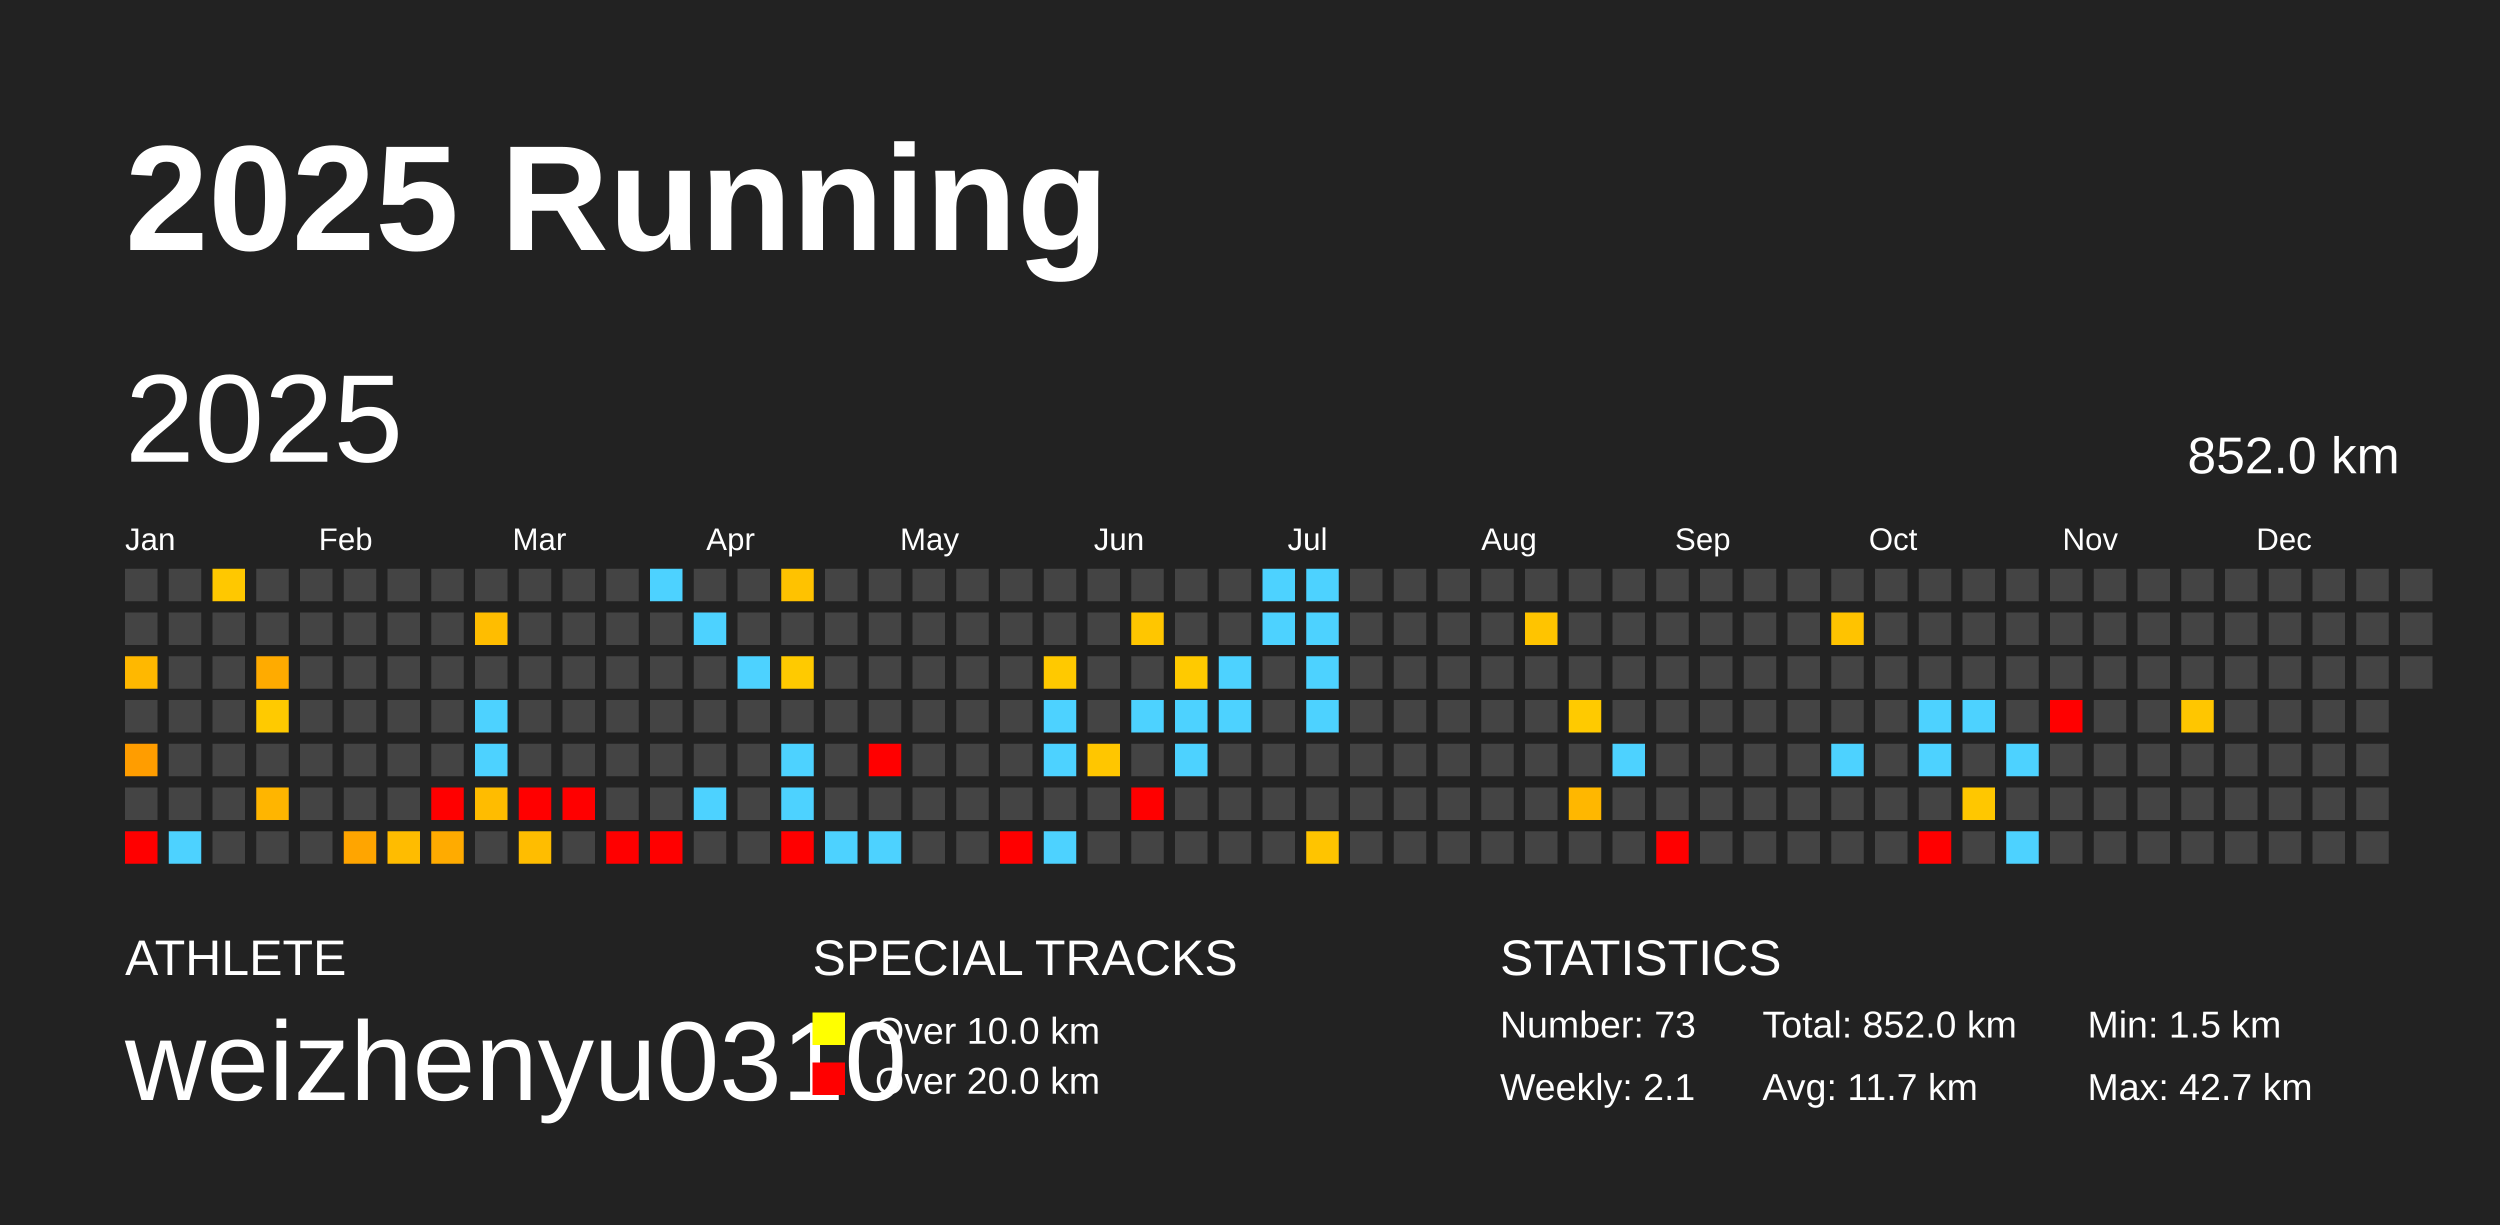
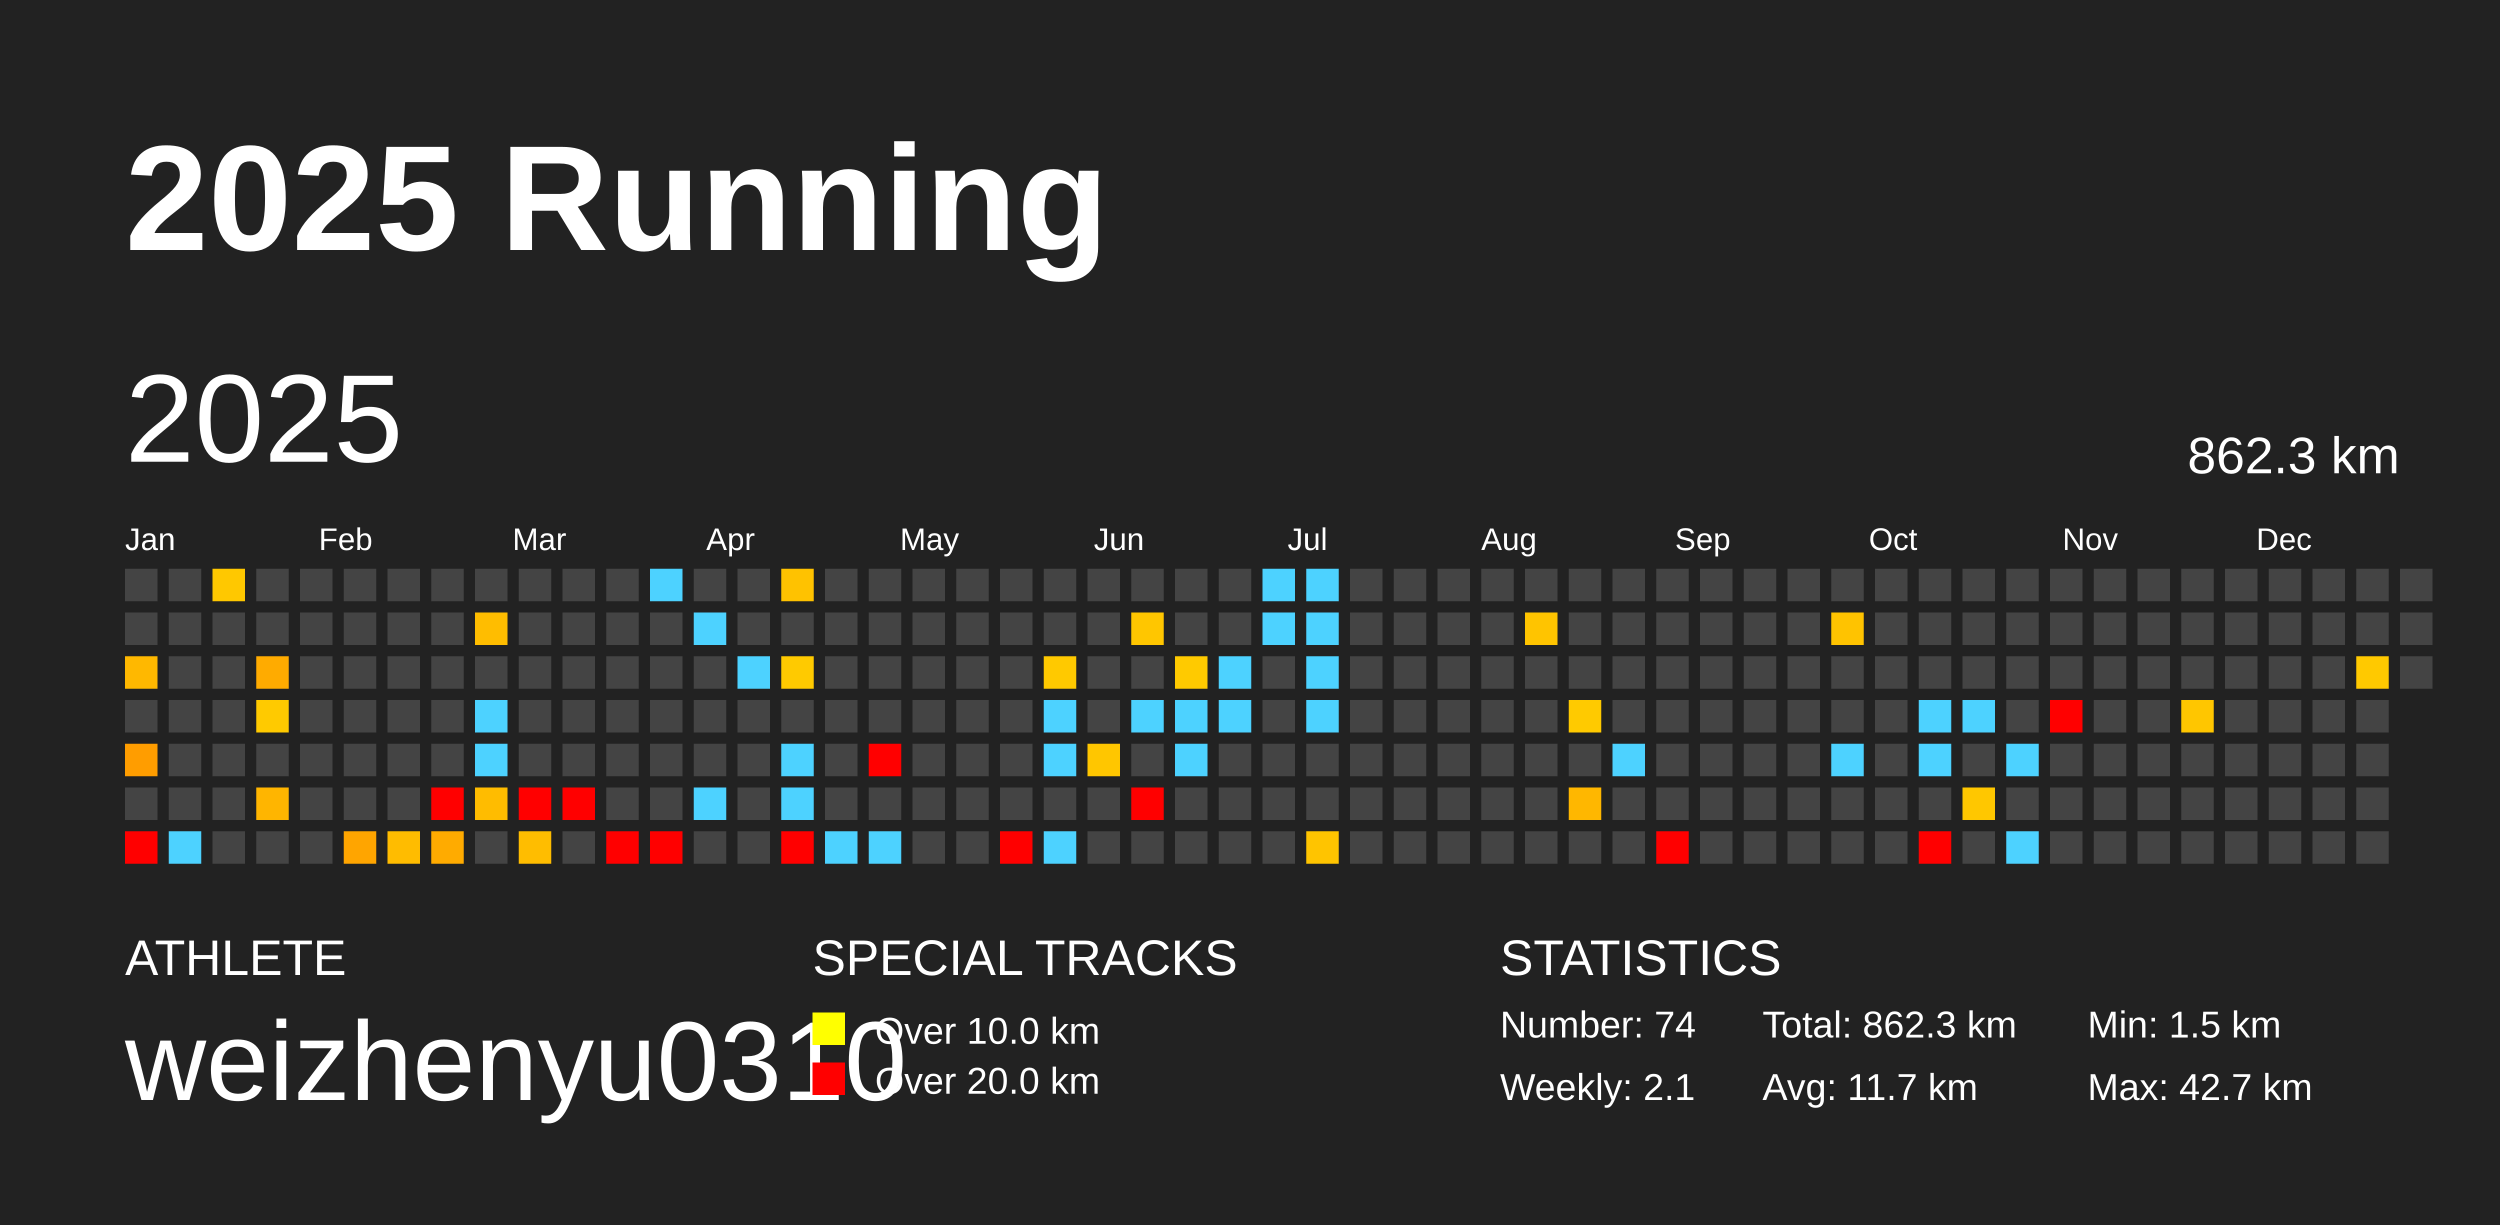
<svg xmlns="http://www.w3.org/2000/svg" baseProfile="full" height="98mm" version="1.1" viewBox="0,0,200,98" width="200mm">
  <defs />
  <rect fill="#222222" height="98" width="200" x="0" y="0" />
  <text fill="#FFFFFF" style="font-size:12px; font-family:Arial; font-weight:bold;" x="10" y="20">2025 Running</text>
  <text fill="#FFFFFF" style="font-size:4px; font-family:Arial" x="10" y="78">ATHLETE</text>
  <text fill="#FFFFFF" style="font-size:9px; font-family:Arial" x="10" y="88">weizhenyu0310</text>
  <text fill="#FFFFFF" style="font-size:4px; font-family:Arial" x="65" y="78">SPECIAL TRACKS</text>
  <rect fill="yellow" height="2.6" width="2.6" x="65" y="81" />
  <text fill="#FFFFFF" style="font-size:3px; font-family:Arial" x="70" y="83.5">Over 10.0 km</text>
  <rect fill="red" height="2.6" width="2.6" x="65" y="85" />
  <text fill="#FFFFFF" style="font-size:3px; font-family:Arial" x="70" y="87.5">Over 20.0 km</text>
  <text fill="#FFFFFF" style="font-size:4px; font-family:Arial" x="120" y="78">STATISTICS</text>
-   <text fill="#FFFFFF" style="font-size:3px; font-family:Arial" x="120" y="83">Number: 73</text>
+   <text fill="#FFFFFF" style="font-size:3px; font-family:Arial" x="120" y="83">Number: 74</text>
  <text fill="#FFFFFF" style="font-size:3px; font-family:Arial" x="120" y="88">Weekly: 2.1</text>
-   <text fill="#FFFFFF" style="font-size:3px; font-family:Arial" x="141" y="83">Total: 852.0 km</text>
+   <text fill="#FFFFFF" style="font-size:3px; font-family:Arial" x="141" y="83">Total: 862.3 km</text>
  <text fill="#FFFFFF" style="font-size:3px; font-family:Arial" x="141" y="88">Avg: 11.7 km</text>
  <text fill="#FFFFFF" style="font-size:3px; font-family:Arial" x="167" y="83">Min: 1.5 km</text>
  <text fill="#FFFFFF" style="font-size:3px; font-family:Arial" x="167" y="88">Max: 42.7 km</text>
  <text dominant-baseline="hanging" fill="#FFFFFF" style="font-size:10.0px; font-family:Arial;" x="10" y="30">2025</text>
-   <text dominant-baseline="hanging" fill="#FFFFFF" style="font-size:4.125px; font-family:Arial;" x="175" y="35">852.0 km</text>
+   <text dominant-baseline="hanging" fill="#FFFFFF" style="font-size:4.125px; font-family:Arial;" x="175" y="35">862.3 km</text>
  <text fill="#FFFFFF" style="font-size:2.5px; font-family:Arial" x="10.0" y="44">Jan</text>
  <text fill="#FFFFFF" style="font-size:2.5px; font-family:Arial" x="25.5" y="44">Feb</text>
  <text fill="#FFFFFF" style="font-size:2.5px; font-family:Arial" x="41.0" y="44">Mar</text>
  <text fill="#FFFFFF" style="font-size:2.5px; font-family:Arial" x="56.5" y="44">Apr</text>
  <text fill="#FFFFFF" style="font-size:2.5px; font-family:Arial" x="72.0" y="44">May</text>
  <text fill="#FFFFFF" style="font-size:2.5px; font-family:Arial" x="87.5" y="44">Jun</text>
  <text fill="#FFFFFF" style="font-size:2.5px; font-family:Arial" x="103.0" y="44">Jul</text>
  <text fill="#FFFFFF" style="font-size:2.5px; font-family:Arial" x="118.5" y="44">Aug</text>
  <text fill="#FFFFFF" style="font-size:2.5px; font-family:Arial" x="134.0" y="44">Sep</text>
  <text fill="#FFFFFF" style="font-size:2.5px; font-family:Arial" x="149.5" y="44">Oct</text>
  <text fill="#FFFFFF" style="font-size:2.5px; font-family:Arial" x="165.0" y="44">Nov</text>
  <text fill="#FFFFFF" style="font-size:2.5px; font-family:Arial" x="180.5" y="44">Dec</text>
  <rect fill="#444444" height="2.6" width="2.6" x="10.0" y="45.5" />
  <rect fill="#444444" height="2.6" width="2.6" x="10.0" y="49.0" />
  <rect fill="#ffb800" height="2.6" width="2.6" x="10.0" y="52.5" />
  <rect fill="#444444" height="2.6" width="2.6" x="10.0" y="56.0" />
  <rect fill="#ff9d00" height="2.6" width="2.6" x="10.0" y="59.5" />
  <rect fill="#444444" height="2.6" width="2.6" x="10.0" y="63.0" />
  <rect fill="red" height="2.6" width="2.6" x="10.0" y="66.5" />
  <rect fill="#444444" height="2.6" width="2.6" x="13.5" y="45.5" />
  <rect fill="#444444" height="2.6" width="2.6" x="13.5" y="49.0" />
  <rect fill="#444444" height="2.6" width="2.6" x="13.5" y="52.5" />
  <rect fill="#444444" height="2.6" width="2.6" x="13.5" y="56.0" />
  <rect fill="#444444" height="2.6" width="2.6" x="13.5" y="59.5" />
  <rect fill="#444444" height="2.6" width="2.6" x="13.5" y="63.0" />
  <rect fill="#4dd2ff" height="2.6" width="2.6" x="13.5" y="66.5" />
  <rect fill="#ffc800" height="2.6" width="2.6" x="17.0" y="45.5" />
  <rect fill="#444444" height="2.6" width="2.6" x="17.0" y="49.0" />
  <rect fill="#444444" height="2.6" width="2.6" x="17.0" y="52.5" />
  <rect fill="#444444" height="2.6" width="2.6" x="17.0" y="56.0" />
  <rect fill="#444444" height="2.6" width="2.6" x="17.0" y="59.5" />
  <rect fill="#444444" height="2.6" width="2.6" x="17.0" y="63.0" />
  <rect fill="#444444" height="2.6" width="2.6" x="17.0" y="66.5" />
  <rect fill="#444444" height="2.6" width="2.6" x="20.5" y="45.5" />
  <rect fill="#444444" height="2.6" width="2.6" x="20.5" y="49.0" />
  <rect fill="#ffab00" height="2.6" width="2.6" x="20.5" y="52.5" />
  <rect fill="#ffca00" height="2.6" width="2.6" x="20.5" y="56.0" />
  <rect fill="#444444" height="2.6" width="2.6" x="20.5" y="59.5" />
  <rect fill="#ffb500" height="2.6" width="2.6" x="20.5" y="63.0" />
  <rect fill="#444444" height="2.6" width="2.6" x="20.5" y="66.5" />
  <rect fill="#444444" height="2.6" width="2.6" x="24.0" y="45.5" />
  <rect fill="#444444" height="2.6" width="2.6" x="24.0" y="49.0" />
  <rect fill="#444444" height="2.6" width="2.6" x="24.0" y="52.5" />
  <rect fill="#444444" height="2.6" width="2.6" x="24.0" y="56.0" />
  <rect fill="#444444" height="2.6" width="2.6" x="24.0" y="59.5" />
  <rect fill="#444444" height="2.6" width="2.6" x="24.0" y="63.0" />
  <rect fill="#444444" height="2.6" width="2.6" x="24.0" y="66.5" />
  <rect fill="#444444" height="2.6" width="2.6" x="27.5" y="45.5" />
  <rect fill="#444444" height="2.6" width="2.6" x="27.5" y="49.0" />
  <rect fill="#444444" height="2.6" width="2.6" x="27.5" y="52.5" />
  <rect fill="#444444" height="2.6" width="2.6" x="27.5" y="56.0" />
  <rect fill="#444444" height="2.6" width="2.6" x="27.5" y="59.5" />
  <rect fill="#444444" height="2.6" width="2.6" x="27.5" y="63.0" />
  <rect fill="#ffa500" height="2.6" width="2.6" x="27.5" y="66.5" />
  <rect fill="#444444" height="2.6" width="2.6" x="31.0" y="45.5" />
  <rect fill="#444444" height="2.6" width="2.6" x="31.0" y="49.0" />
  <rect fill="#444444" height="2.6" width="2.6" x="31.0" y="52.5" />
  <rect fill="#444444" height="2.6" width="2.6" x="31.0" y="56.0" />
  <rect fill="#444444" height="2.6" width="2.6" x="31.0" y="59.5" />
  <rect fill="#444444" height="2.6" width="2.6" x="31.0" y="63.0" />
  <rect fill="#ffbc00" height="2.6" width="2.6" x="31.0" y="66.5" />
  <rect fill="#444444" height="2.6" width="2.6" x="34.5" y="45.5" />
  <rect fill="#444444" height="2.6" width="2.6" x="34.5" y="49.0" />
  <rect fill="#444444" height="2.6" width="2.6" x="34.5" y="52.5" />
  <rect fill="#444444" height="2.6" width="2.6" x="34.5" y="56.0" />
  <rect fill="#444444" height="2.6" width="2.6" x="34.5" y="59.5" />
  <rect fill="red" height="2.6" width="2.6" x="34.5" y="63.0" />
  <rect fill="#ffab00" height="2.6" width="2.6" x="34.5" y="66.5" />
  <rect fill="#444444" height="2.6" width="2.6" x="38.0" y="45.5" />
  <rect fill="#ffbd00" height="2.6" width="2.6" x="38.0" y="49.0" />
  <rect fill="#444444" height="2.6" width="2.6" x="38.0" y="52.5" />
  <rect fill="#4dd2ff" height="2.6" width="2.6" x="38.0" y="56.0" />
  <rect fill="#4dd2ff" height="2.6" width="2.6" x="38.0" y="59.5" />
  <rect fill="#ffbc00" height="2.6" width="2.6" x="38.0" y="63.0" />
  <rect fill="#444444" height="2.6" width="2.6" x="38.0" y="66.5" />
  <rect fill="#444444" height="2.6" width="2.6" x="41.5" y="45.5" />
  <rect fill="#444444" height="2.6" width="2.6" x="41.5" y="49.0" />
  <rect fill="#444444" height="2.6" width="2.6" x="41.5" y="52.5" />
  <rect fill="#444444" height="2.6" width="2.6" x="41.5" y="56.0" />
  <rect fill="#444444" height="2.6" width="2.6" x="41.5" y="59.5" />
  <rect fill="red" height="2.6" width="2.6" x="41.5" y="63.0" />
  <rect fill="#ffbd00" height="2.6" width="2.6" x="41.5" y="66.5" />
  <rect fill="#444444" height="2.6" width="2.6" x="45.0" y="45.5" />
  <rect fill="#444444" height="2.6" width="2.6" x="45.0" y="49.0" />
  <rect fill="#444444" height="2.6" width="2.6" x="45.0" y="52.5" />
  <rect fill="#444444" height="2.6" width="2.6" x="45.0" y="56.0" />
  <rect fill="#444444" height="2.6" width="2.6" x="45.0" y="59.5" />
  <rect fill="red" height="2.6" width="2.6" x="45.0" y="63.0" />
  <rect fill="#444444" height="2.6" width="2.6" x="45.0" y="66.5" />
  <rect fill="#444444" height="2.6" width="2.6" x="48.5" y="45.5" />
  <rect fill="#444444" height="2.6" width="2.6" x="48.5" y="49.0" />
  <rect fill="#444444" height="2.6" width="2.6" x="48.5" y="52.5" />
  <rect fill="#444444" height="2.6" width="2.6" x="48.5" y="56.0" />
  <rect fill="#444444" height="2.6" width="2.6" x="48.5" y="59.5" />
  <rect fill="#444444" height="2.6" width="2.6" x="48.5" y="63.0" />
  <rect fill="red" height="2.6" width="2.6" x="48.5" y="66.5" />
  <rect fill="#4dd2ff" height="2.6" width="2.6" x="52.0" y="45.5" />
  <rect fill="#444444" height="2.6" width="2.6" x="52.0" y="49.0" />
  <rect fill="#444444" height="2.6" width="2.6" x="52.0" y="52.5" />
  <rect fill="#444444" height="2.6" width="2.6" x="52.0" y="56.0" />
  <rect fill="#444444" height="2.6" width="2.6" x="52.0" y="59.5" />
  <rect fill="#444444" height="2.6" width="2.6" x="52.0" y="63.0" />
  <rect fill="red" height="2.6" width="2.6" x="52.0" y="66.5" />
  <rect fill="#444444" height="2.6" width="2.6" x="55.5" y="45.5" />
  <rect fill="#4dd2ff" height="2.6" width="2.6" x="55.5" y="49.0" />
  <rect fill="#444444" height="2.6" width="2.6" x="55.5" y="52.5" />
  <rect fill="#444444" height="2.6" width="2.6" x="55.5" y="56.0" />
  <rect fill="#444444" height="2.6" width="2.6" x="55.5" y="59.5" />
  <rect fill="#4dd2ff" height="2.6" width="2.6" x="55.5" y="63.0" />
  <rect fill="#444444" height="2.6" width="2.6" x="55.5" y="66.5" />
  <rect fill="#444444" height="2.6" width="2.6" x="59.0" y="45.5" />
  <rect fill="#444444" height="2.6" width="2.6" x="59.0" y="49.0" />
  <rect fill="#4dd2ff" height="2.6" width="2.6" x="59.0" y="52.5" />
  <rect fill="#444444" height="2.6" width="2.6" x="59.0" y="56.0" />
  <rect fill="#444444" height="2.6" width="2.6" x="59.0" y="59.5" />
  <rect fill="#444444" height="2.6" width="2.6" x="59.0" y="63.0" />
  <rect fill="#444444" height="2.6" width="2.6" x="59.0" y="66.5" />
  <rect fill="#ffc200" height="2.6" width="2.6" x="62.5" y="45.5" />
  <rect fill="#444444" height="2.6" width="2.6" x="62.5" y="49.0" />
  <rect fill="#ffca00" height="2.6" width="2.6" x="62.5" y="52.5" />
  <rect fill="#444444" height="2.6" width="2.6" x="62.5" y="56.0" />
  <rect fill="#4dd2ff" height="2.6" width="2.6" x="62.5" y="59.5" />
  <rect fill="#4dd2ff" height="2.6" width="2.6" x="62.5" y="63.0" />
  <rect fill="red" height="2.6" width="2.6" x="62.5" y="66.5" />
  <rect fill="#444444" height="2.6" width="2.6" x="66.0" y="45.5" />
  <rect fill="#444444" height="2.6" width="2.6" x="66.0" y="49.0" />
  <rect fill="#444444" height="2.6" width="2.6" x="66.0" y="52.5" />
  <rect fill="#444444" height="2.6" width="2.6" x="66.0" y="56.0" />
  <rect fill="#444444" height="2.6" width="2.6" x="66.0" y="59.5" />
  <rect fill="#444444" height="2.6" width="2.6" x="66.0" y="63.0" />
  <rect fill="#4dd2ff" height="2.6" width="2.6" x="66.0" y="66.5" />
  <rect fill="#444444" height="2.6" width="2.6" x="69.5" y="45.5" />
  <rect fill="#444444" height="2.6" width="2.6" x="69.5" y="49.0" />
  <rect fill="#444444" height="2.6" width="2.6" x="69.5" y="52.5" />
  <rect fill="#444444" height="2.6" width="2.6" x="69.5" y="56.0" />
  <rect fill="red" height="2.6" width="2.6" x="69.5" y="59.5" />
  <rect fill="#444444" height="2.6" width="2.6" x="69.5" y="63.0" />
  <rect fill="#4dd2ff" height="2.6" width="2.6" x="69.5" y="66.5" />
  <rect fill="#444444" height="2.6" width="2.6" x="73.0" y="45.5" />
  <rect fill="#444444" height="2.6" width="2.6" x="73.0" y="49.0" />
  <rect fill="#444444" height="2.6" width="2.6" x="73.0" y="52.5" />
  <rect fill="#444444" height="2.6" width="2.6" x="73.0" y="56.0" />
  <rect fill="#444444" height="2.6" width="2.6" x="73.0" y="59.5" />
  <rect fill="#444444" height="2.6" width="2.6" x="73.0" y="63.0" />
  <rect fill="#444444" height="2.6" width="2.6" x="73.0" y="66.5" />
  <rect fill="#444444" height="2.6" width="2.6" x="76.5" y="45.5" />
  <rect fill="#444444" height="2.6" width="2.6" x="76.5" y="49.0" />
  <rect fill="#444444" height="2.6" width="2.6" x="76.5" y="52.5" />
  <rect fill="#444444" height="2.6" width="2.6" x="76.5" y="56.0" />
  <rect fill="#444444" height="2.6" width="2.6" x="76.5" y="59.5" />
  <rect fill="#444444" height="2.6" width="2.6" x="76.5" y="63.0" />
  <rect fill="#444444" height="2.6" width="2.6" x="76.5" y="66.5" />
  <rect fill="#444444" height="2.6" width="2.6" x="80.0" y="45.5" />
  <rect fill="#444444" height="2.6" width="2.6" x="80.0" y="49.0" />
  <rect fill="#444444" height="2.6" width="2.6" x="80.0" y="52.5" />
  <rect fill="#444444" height="2.6" width="2.6" x="80.0" y="56.0" />
  <rect fill="#444444" height="2.6" width="2.6" x="80.0" y="59.5" />
  <rect fill="#444444" height="2.6" width="2.6" x="80.0" y="63.0" />
  <rect fill="red" height="2.6" width="2.6" x="80.0" y="66.5" />
  <rect fill="#444444" height="2.6" width="2.6" x="83.5" y="45.5" />
  <rect fill="#444444" height="2.6" width="2.6" x="83.5" y="49.0" />
  <rect fill="#ffc900" height="2.6" width="2.6" x="83.5" y="52.5" />
  <rect fill="#4dd2ff" height="2.6" width="2.6" x="83.5" y="56.0" />
  <rect fill="#4dd2ff" height="2.6" width="2.6" x="83.5" y="59.5" />
  <rect fill="#444444" height="2.6" width="2.6" x="83.5" y="63.0" />
  <rect fill="#4dd2ff" height="2.6" width="2.6" x="83.5" y="66.5" />
  <rect fill="#444444" height="2.6" width="2.6" x="87.0" y="45.5" />
  <rect fill="#444444" height="2.6" width="2.6" x="87.0" y="49.0" />
  <rect fill="#444444" height="2.6" width="2.6" x="87.0" y="52.5" />
  <rect fill="#444444" height="2.6" width="2.6" x="87.0" y="56.0" />
  <rect fill="#ffc600" height="2.6" width="2.6" x="87.0" y="59.5" />
  <rect fill="#444444" height="2.6" width="2.6" x="87.0" y="63.0" />
  <rect fill="#444444" height="2.6" width="2.6" x="87.0" y="66.5" />
  <rect fill="#444444" height="2.6" width="2.6" x="90.5" y="45.5" />
  <rect fill="#ffc600" height="2.6" width="2.6" x="90.5" y="49.0" />
  <rect fill="#444444" height="2.6" width="2.6" x="90.5" y="52.5" />
  <rect fill="#4dd2ff" height="2.6" width="2.6" x="90.5" y="56.0" />
  <rect fill="#444444" height="2.6" width="2.6" x="90.5" y="59.5" />
  <rect fill="red" height="2.6" width="2.6" x="90.5" y="63.0" />
  <rect fill="#444444" height="2.6" width="2.6" x="90.5" y="66.5" />
  <rect fill="#444444" height="2.6" width="2.6" x="94.0" y="45.5" />
  <rect fill="#444444" height="2.6" width="2.6" x="94.0" y="49.0" />
  <rect fill="#ffca00" height="2.6" width="2.6" x="94.0" y="52.5" />
  <rect fill="#4dd2ff" height="2.6" width="2.6" x="94.0" y="56.0" />
  <rect fill="#4dd2ff" height="2.6" width="2.6" x="94.0" y="59.5" />
  <rect fill="#444444" height="2.6" width="2.6" x="94.0" y="63.0" />
  <rect fill="#444444" height="2.6" width="2.6" x="94.0" y="66.5" />
  <rect fill="#444444" height="2.6" width="2.6" x="97.5" y="45.5" />
  <rect fill="#444444" height="2.6" width="2.6" x="97.5" y="49.0" />
  <rect fill="#4dd2ff" height="2.6" width="2.6" x="97.5" y="52.5" />
  <rect fill="#4dd2ff" height="2.6" width="2.6" x="97.5" y="56.0" />
  <rect fill="#444444" height="2.6" width="2.6" x="97.5" y="59.5" />
  <rect fill="#444444" height="2.6" width="2.6" x="97.5" y="63.0" />
  <rect fill="#444444" height="2.6" width="2.6" x="97.5" y="66.5" />
  <rect fill="#4dd2ff" height="2.6" width="2.6" x="101.0" y="45.5" />
  <rect fill="#4dd2ff" height="2.6" width="2.6" x="101.0" y="49.0" />
  <rect fill="#444444" height="2.6" width="2.6" x="101.0" y="52.5" />
  <rect fill="#444444" height="2.6" width="2.6" x="101.0" y="56.0" />
  <rect fill="#444444" height="2.6" width="2.6" x="101.0" y="59.5" />
  <rect fill="#444444" height="2.6" width="2.6" x="101.0" y="63.0" />
  <rect fill="#444444" height="2.6" width="2.6" x="101.0" y="66.5" />
  <rect fill="#4dd2ff" height="2.6" width="2.6" x="104.5" y="45.5" />
  <rect fill="#4dd2ff" height="2.6" width="2.6" x="104.5" y="49.0" />
  <rect fill="#4dd2ff" height="2.6" width="2.6" x="104.5" y="52.5" />
  <rect fill="#4dd2ff" height="2.6" width="2.6" x="104.5" y="56.0" />
  <rect fill="#444444" height="2.6" width="2.6" x="104.5" y="59.5" />
  <rect fill="#444444" height="2.6" width="2.6" x="104.5" y="63.0" />
  <rect fill="#ffc400" height="2.6" width="2.6" x="104.5" y="66.5" />
  <rect fill="#444444" height="2.6" width="2.6" x="108.0" y="45.5" />
  <rect fill="#444444" height="2.6" width="2.6" x="108.0" y="49.0" />
  <rect fill="#444444" height="2.6" width="2.6" x="108.0" y="52.5" />
  <rect fill="#444444" height="2.6" width="2.6" x="108.0" y="56.0" />
  <rect fill="#444444" height="2.6" width="2.6" x="108.0" y="59.5" />
  <rect fill="#444444" height="2.6" width="2.6" x="108.0" y="63.0" />
  <rect fill="#444444" height="2.6" width="2.6" x="108.0" y="66.5" />
  <rect fill="#444444" height="2.6" width="2.6" x="111.5" y="45.5" />
  <rect fill="#444444" height="2.6" width="2.6" x="111.5" y="49.0" />
  <rect fill="#444444" height="2.6" width="2.6" x="111.5" y="52.5" />
  <rect fill="#444444" height="2.6" width="2.6" x="111.5" y="56.0" />
  <rect fill="#444444" height="2.6" width="2.6" x="111.5" y="59.5" />
  <rect fill="#444444" height="2.6" width="2.6" x="111.5" y="63.0" />
  <rect fill="#444444" height="2.6" width="2.6" x="111.5" y="66.5" />
  <rect fill="#444444" height="2.6" width="2.6" x="115.0" y="45.5" />
  <rect fill="#444444" height="2.6" width="2.6" x="115.0" y="49.0" />
  <rect fill="#444444" height="2.6" width="2.6" x="115.0" y="52.5" />
  <rect fill="#444444" height="2.6" width="2.6" x="115.0" y="56.0" />
  <rect fill="#444444" height="2.6" width="2.6" x="115.0" y="59.5" />
  <rect fill="#444444" height="2.6" width="2.6" x="115.0" y="63.0" />
  <rect fill="#444444" height="2.6" width="2.6" x="115.0" y="66.5" />
  <rect fill="#444444" height="2.6" width="2.6" x="118.5" y="45.5" />
  <rect fill="#444444" height="2.6" width="2.6" x="118.5" y="49.0" />
  <rect fill="#444444" height="2.6" width="2.6" x="118.5" y="52.5" />
  <rect fill="#444444" height="2.6" width="2.6" x="118.5" y="56.0" />
  <rect fill="#444444" height="2.6" width="2.6" x="118.5" y="59.5" />
  <rect fill="#444444" height="2.6" width="2.6" x="118.5" y="63.0" />
  <rect fill="#444444" height="2.6" width="2.6" x="118.5" y="66.5" />
  <rect fill="#444444" height="2.6" width="2.6" x="122.0" y="45.5" />
  <rect fill="#ffc400" height="2.6" width="2.6" x="122.0" y="49.0" />
  <rect fill="#444444" height="2.6" width="2.6" x="122.0" y="52.5" />
  <rect fill="#444444" height="2.6" width="2.6" x="122.0" y="56.0" />
  <rect fill="#444444" height="2.6" width="2.6" x="122.0" y="59.5" />
  <rect fill="#444444" height="2.6" width="2.6" x="122.0" y="63.0" />
  <rect fill="#444444" height="2.6" width="2.6" x="122.0" y="66.5" />
  <rect fill="#444444" height="2.6" width="2.6" x="125.5" y="45.5" />
  <rect fill="#444444" height="2.6" width="2.6" x="125.5" y="49.0" />
  <rect fill="#444444" height="2.6" width="2.6" x="125.5" y="52.5" />
  <rect fill="#ffca00" height="2.6" width="2.6" x="125.5" y="56.0" />
  <rect fill="#444444" height="2.6" width="2.6" x="125.5" y="59.5" />
  <rect fill="#ffb700" height="2.6" width="2.6" x="125.5" y="63.0" />
  <rect fill="#444444" height="2.6" width="2.6" x="125.5" y="66.5" />
  <rect fill="#444444" height="2.6" width="2.6" x="129.0" y="45.5" />
  <rect fill="#444444" height="2.6" width="2.6" x="129.0" y="49.0" />
  <rect fill="#444444" height="2.6" width="2.6" x="129.0" y="52.5" />
  <rect fill="#444444" height="2.6" width="2.6" x="129.0" y="56.0" />
  <rect fill="#4dd2ff" height="2.6" width="2.6" x="129.0" y="59.5" />
  <rect fill="#444444" height="2.6" width="2.6" x="129.0" y="63.0" />
  <rect fill="#444444" height="2.6" width="2.6" x="129.0" y="66.5" />
  <rect fill="#444444" height="2.6" width="2.6" x="132.5" y="45.5" />
  <rect fill="#444444" height="2.6" width="2.6" x="132.5" y="49.0" />
  <rect fill="#444444" height="2.6" width="2.6" x="132.5" y="52.5" />
  <rect fill="#444444" height="2.6" width="2.6" x="132.5" y="56.0" />
  <rect fill="#444444" height="2.6" width="2.6" x="132.5" y="59.5" />
  <rect fill="#444444" height="2.6" width="2.6" x="132.5" y="63.0" />
  <rect fill="red" height="2.6" width="2.6" x="132.5" y="66.5" />
  <rect fill="#444444" height="2.6" width="2.6" x="136.0" y="45.5" />
  <rect fill="#444444" height="2.6" width="2.6" x="136.0" y="49.0" />
  <rect fill="#444444" height="2.6" width="2.6" x="136.0" y="52.5" />
  <rect fill="#444444" height="2.6" width="2.6" x="136.0" y="56.0" />
  <rect fill="#444444" height="2.6" width="2.6" x="136.0" y="59.5" />
  <rect fill="#444444" height="2.6" width="2.6" x="136.0" y="63.0" />
  <rect fill="#444444" height="2.6" width="2.6" x="136.0" y="66.5" />
  <rect fill="#444444" height="2.6" width="2.6" x="139.5" y="45.5" />
  <rect fill="#444444" height="2.6" width="2.6" x="139.5" y="49.0" />
  <rect fill="#444444" height="2.6" width="2.6" x="139.5" y="52.5" />
  <rect fill="#444444" height="2.6" width="2.6" x="139.5" y="56.0" />
  <rect fill="#444444" height="2.6" width="2.6" x="139.5" y="59.5" />
  <rect fill="#444444" height="2.6" width="2.6" x="139.5" y="63.0" />
  <rect fill="#444444" height="2.6" width="2.6" x="139.5" y="66.5" />
  <rect fill="#444444" height="2.6" width="2.6" x="143.0" y="45.5" />
  <rect fill="#444444" height="2.6" width="2.6" x="143.0" y="49.0" />
  <rect fill="#444444" height="2.6" width="2.6" x="143.0" y="52.5" />
  <rect fill="#444444" height="2.6" width="2.6" x="143.0" y="56.0" />
  <rect fill="#444444" height="2.6" width="2.6" x="143.0" y="59.5" />
  <rect fill="#444444" height="2.6" width="2.6" x="143.0" y="63.0" />
  <rect fill="#444444" height="2.6" width="2.6" x="143.0" y="66.5" />
  <rect fill="#444444" height="2.6" width="2.6" x="146.5" y="45.5" />
  <rect fill="#ffc300" height="2.6" width="2.6" x="146.5" y="49.0" />
  <rect fill="#444444" height="2.6" width="2.6" x="146.5" y="52.5" />
  <rect fill="#444444" height="2.6" width="2.6" x="146.5" y="56.0" />
  <rect fill="#4dd2ff" height="2.6" width="2.6" x="146.5" y="59.5" />
  <rect fill="#444444" height="2.6" width="2.6" x="146.5" y="63.0" />
  <rect fill="#444444" height="2.6" width="2.6" x="146.5" y="66.5" />
  <rect fill="#444444" height="2.6" width="2.6" x="150.0" y="45.5" />
  <rect fill="#444444" height="2.6" width="2.6" x="150.0" y="49.0" />
  <rect fill="#444444" height="2.6" width="2.6" x="150.0" y="52.5" />
  <rect fill="#444444" height="2.6" width="2.6" x="150.0" y="56.0" />
  <rect fill="#444444" height="2.6" width="2.6" x="150.0" y="59.5" />
  <rect fill="#444444" height="2.6" width="2.6" x="150.0" y="63.0" />
  <rect fill="#444444" height="2.6" width="2.6" x="150.0" y="66.5" />
  <rect fill="#444444" height="2.6" width="2.6" x="153.5" y="45.5" />
  <rect fill="#444444" height="2.6" width="2.6" x="153.5" y="49.0" />
  <rect fill="#444444" height="2.6" width="2.6" x="153.5" y="52.5" />
  <rect fill="#4dd2ff" height="2.6" width="2.6" x="153.5" y="56.0" />
  <rect fill="#4dd2ff" height="2.6" width="2.6" x="153.5" y="59.5" />
  <rect fill="#444444" height="2.6" width="2.6" x="153.5" y="63.0" />
  <rect fill="red" height="2.6" width="2.6" x="153.5" y="66.5" />
  <rect fill="#444444" height="2.6" width="2.6" x="157.0" y="45.5" />
  <rect fill="#444444" height="2.6" width="2.6" x="157.0" y="49.0" />
  <rect fill="#444444" height="2.6" width="2.6" x="157.0" y="52.5" />
  <rect fill="#4dd2ff" height="2.6" width="2.6" x="157.0" y="56.0" />
  <rect fill="#444444" height="2.6" width="2.6" x="157.0" y="59.5" />
  <rect fill="#ffc700" height="2.6" width="2.6" x="157.0" y="63.0" />
  <rect fill="#444444" height="2.6" width="2.6" x="157.0" y="66.5" />
  <rect fill="#444444" height="2.6" width="2.6" x="160.5" y="45.5" />
  <rect fill="#444444" height="2.6" width="2.6" x="160.5" y="49.0" />
  <rect fill="#444444" height="2.6" width="2.6" x="160.5" y="52.5" />
  <rect fill="#444444" height="2.6" width="2.6" x="160.5" y="56.0" />
  <rect fill="#4dd2ff" height="2.6" width="2.6" x="160.5" y="59.5" />
  <rect fill="#444444" height="2.6" width="2.6" x="160.5" y="63.0" />
  <rect fill="#4dd2ff" height="2.6" width="2.6" x="160.5" y="66.5" />
  <rect fill="#444444" height="2.6" width="2.6" x="164.0" y="45.5" />
  <rect fill="#444444" height="2.6" width="2.6" x="164.0" y="49.0" />
  <rect fill="#444444" height="2.6" width="2.6" x="164.0" y="52.5" />
  <rect fill="red" height="2.6" width="2.6" x="164.0" y="56.0" />
  <rect fill="#444444" height="2.6" width="2.6" x="164.0" y="59.5" />
  <rect fill="#444444" height="2.6" width="2.6" x="164.0" y="63.0" />
  <rect fill="#444444" height="2.6" width="2.6" x="164.0" y="66.5" />
  <rect fill="#444444" height="2.6" width="2.6" x="167.5" y="45.5" />
  <rect fill="#444444" height="2.6" width="2.6" x="167.5" y="49.0" />
  <rect fill="#444444" height="2.6" width="2.6" x="167.5" y="52.5" />
  <rect fill="#444444" height="2.6" width="2.6" x="167.5" y="56.0" />
  <rect fill="#444444" height="2.6" width="2.6" x="167.5" y="59.5" />
  <rect fill="#444444" height="2.6" width="2.6" x="167.5" y="63.0" />
  <rect fill="#444444" height="2.6" width="2.6" x="167.5" y="66.5" />
  <rect fill="#444444" height="2.6" width="2.6" x="171.0" y="45.5" />
  <rect fill="#444444" height="2.6" width="2.6" x="171.0" y="49.0" />
  <rect fill="#444444" height="2.6" width="2.6" x="171.0" y="52.5" />
  <rect fill="#444444" height="2.6" width="2.6" x="171.0" y="56.0" />
  <rect fill="#444444" height="2.6" width="2.6" x="171.0" y="59.5" />
  <rect fill="#444444" height="2.6" width="2.6" x="171.0" y="63.0" />
  <rect fill="#444444" height="2.6" width="2.6" x="171.0" y="66.5" />
  <rect fill="#444444" height="2.6" width="2.6" x="174.5" y="45.5" />
  <rect fill="#444444" height="2.6" width="2.6" x="174.5" y="49.0" />
  <rect fill="#444444" height="2.6" width="2.6" x="174.5" y="52.5" />
  <rect fill="#ffc600" height="2.6" width="2.6" x="174.5" y="56.0" />
  <rect fill="#444444" height="2.6" width="2.6" x="174.5" y="59.5" />
  <rect fill="#444444" height="2.6" width="2.6" x="174.5" y="63.0" />
  <rect fill="#444444" height="2.6" width="2.6" x="174.5" y="66.5" />
  <rect fill="#444444" height="2.6" width="2.6" x="178.0" y="45.5" />
  <rect fill="#444444" height="2.6" width="2.6" x="178.0" y="49.0" />
  <rect fill="#444444" height="2.6" width="2.6" x="178.0" y="52.5" />
  <rect fill="#444444" height="2.6" width="2.6" x="178.0" y="56.0" />
  <rect fill="#444444" height="2.6" width="2.6" x="178.0" y="59.5" />
  <rect fill="#444444" height="2.6" width="2.6" x="178.0" y="63.0" />
  <rect fill="#444444" height="2.6" width="2.6" x="178.0" y="66.5" />
  <rect fill="#444444" height="2.6" width="2.6" x="181.5" y="45.5" />
  <rect fill="#444444" height="2.6" width="2.6" x="181.5" y="49.0" />
  <rect fill="#444444" height="2.6" width="2.6" x="181.5" y="52.5" />
  <rect fill="#444444" height="2.6" width="2.6" x="181.5" y="56.0" />
  <rect fill="#444444" height="2.6" width="2.6" x="181.5" y="59.5" />
  <rect fill="#444444" height="2.6" width="2.6" x="181.5" y="63.0" />
  <rect fill="#444444" height="2.6" width="2.6" x="181.5" y="66.5" />
  <rect fill="#444444" height="2.6" width="2.6" x="185.0" y="45.5" />
  <rect fill="#444444" height="2.6" width="2.6" x="185.0" y="49.0" />
  <rect fill="#444444" height="2.6" width="2.6" x="185.0" y="52.5" />
  <rect fill="#444444" height="2.6" width="2.6" x="185.0" y="56.0" />
  <rect fill="#444444" height="2.6" width="2.6" x="185.0" y="59.5" />
  <rect fill="#444444" height="2.6" width="2.6" x="185.0" y="63.0" />
  <rect fill="#444444" height="2.6" width="2.6" x="185.0" y="66.5" />
  <rect fill="#444444" height="2.6" width="2.6" x="188.5" y="45.5" />
  <rect fill="#444444" height="2.6" width="2.6" x="188.5" y="49.0" />
-   <rect fill="#444444" height="2.6" width="2.6" x="188.5" y="52.5" />
+   <rect fill="#ffc900" height="2.6" width="2.6" x="188.5" y="52.5" />
  <rect fill="#444444" height="2.6" width="2.6" x="188.5" y="56.0" />
  <rect fill="#444444" height="2.6" width="2.6" x="188.5" y="59.5" />
  <rect fill="#444444" height="2.6" width="2.6" x="188.5" y="63.0" />
  <rect fill="#444444" height="2.6" width="2.6" x="188.5" y="66.5" />
  <rect fill="#444444" height="2.6" width="2.6" x="192.0" y="45.5" />
  <rect fill="#444444" height="2.6" width="2.6" x="192.0" y="49.0" />
  <rect fill="#444444" height="2.6" width="2.6" x="192.0" y="52.5" />
</svg>
